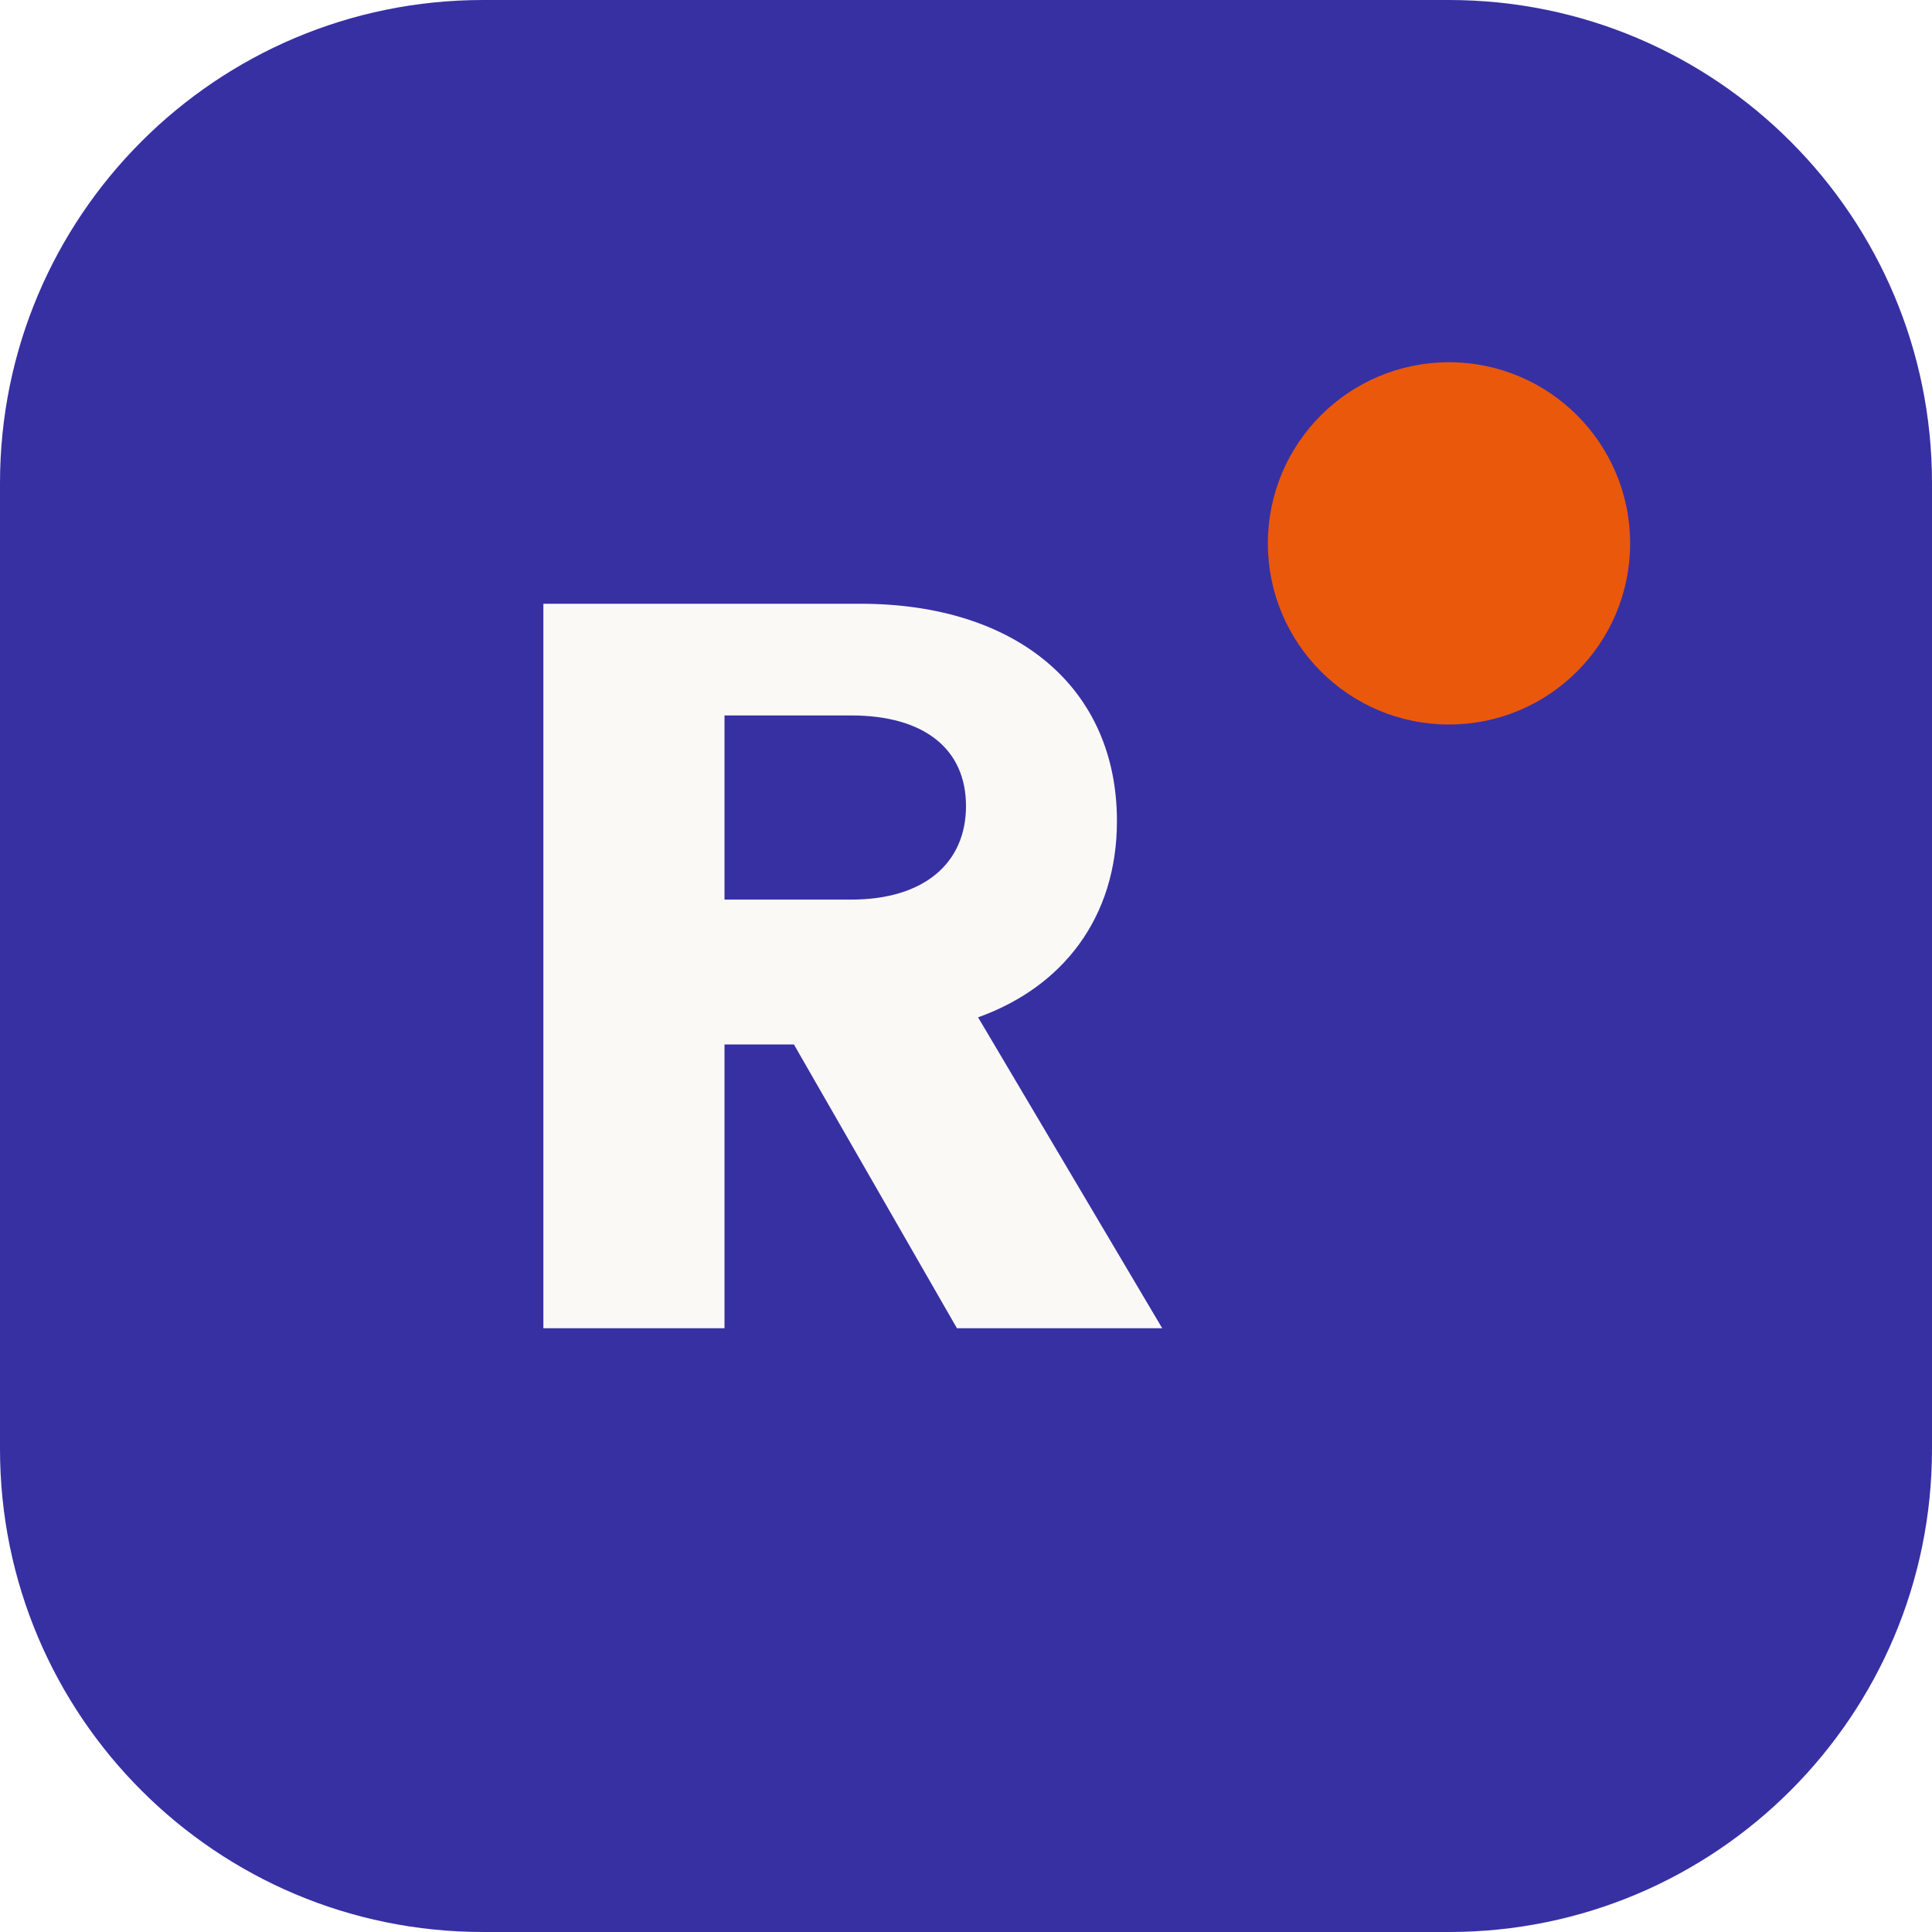
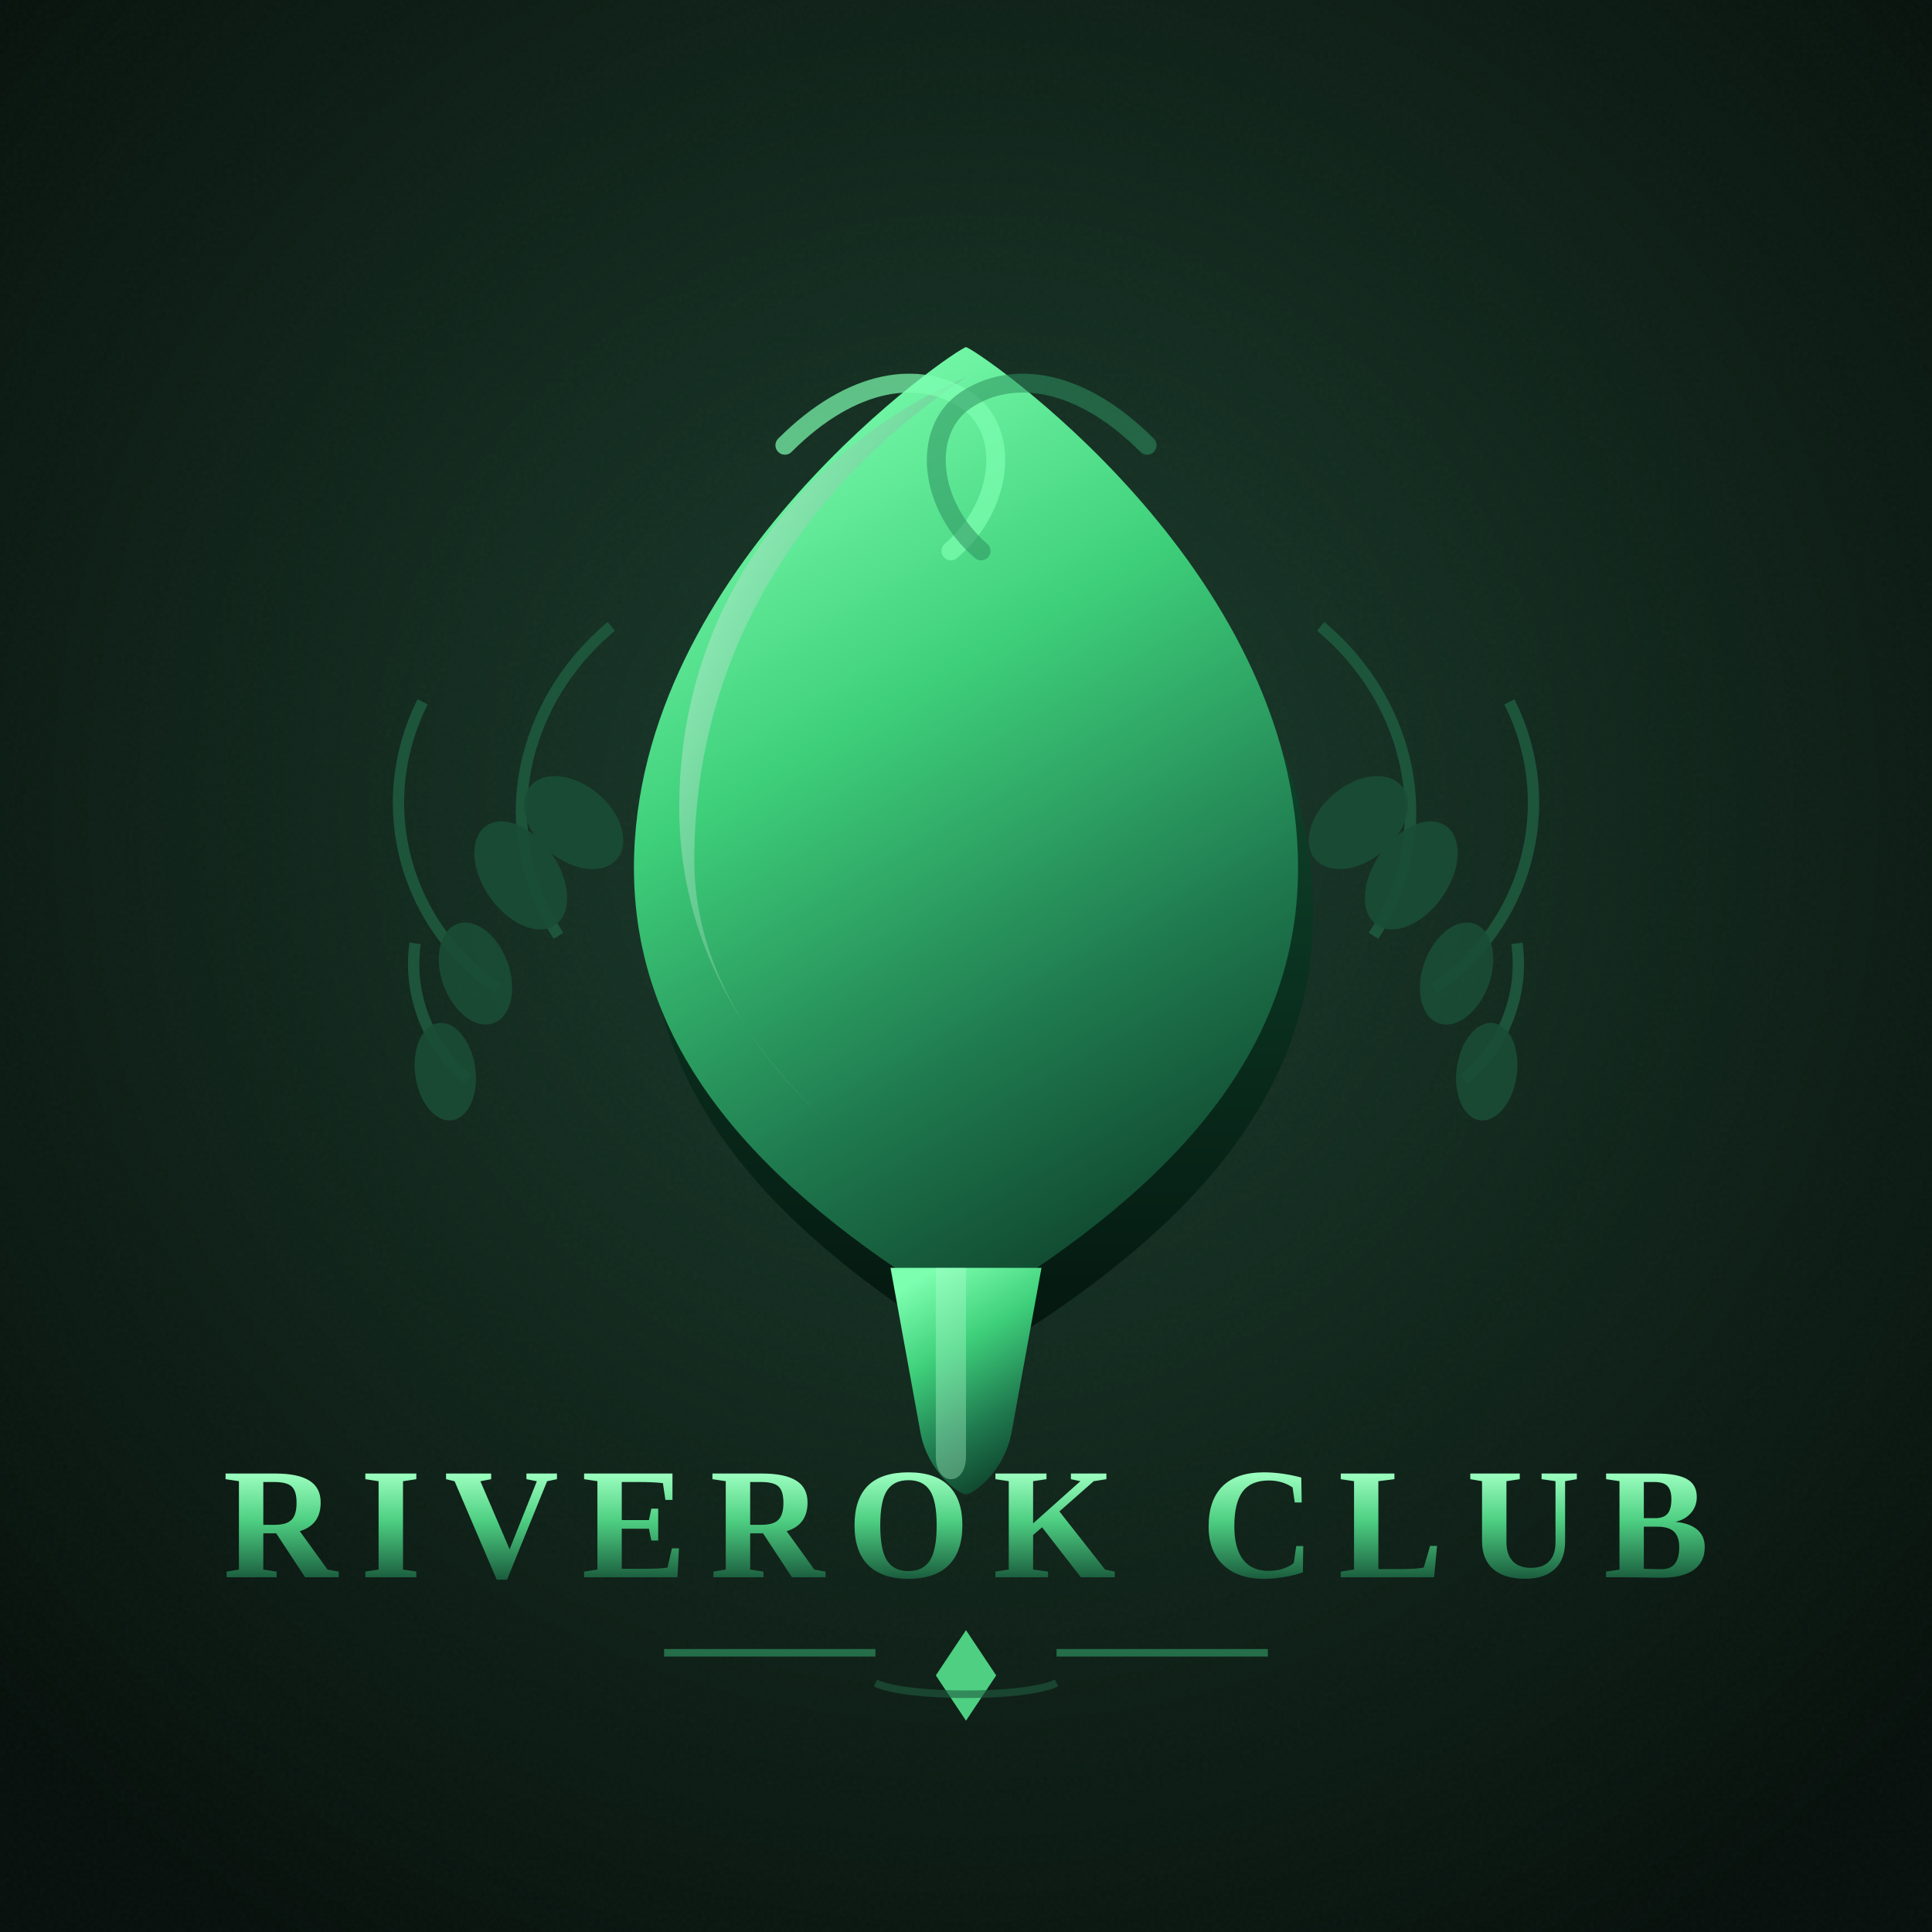
- <svg xmlns="http://www.w3.org/2000/svg" viewBox="0 0 64 64" fill="none">
-   <rect width="64" height="64" rx="16" fill="#3730a3" />
-   <path d="M18 44V20h10.5c5.2 0 8.5 2.8 8.5 7.2 0 3.2-1.8 5.5-4.6 6.5l6.1 10.3h-6.8l-5.4-9.4H24v9.4H18zm6-14.2h4.2c2.4 0 3.8-1.2 3.8-3.1 0-1.9-1.4-3-3.8-3H24v6.1z" fill="#faf9f6" />
-   <circle cx="48" cy="18" r="6" fill="#ea580c" />
+ <svg xmlns="http://www.w3.org/2000/svg" viewBox="0 0 512 512" fill="none">
+   <defs>
+     <radialGradient id="bg" cx="50%" cy="42%" r="68%">
+       <stop offset="0%" stop-color="#1a3d2e" />
+       <stop offset="55%" stop-color="#0f2419" />
+       <stop offset="100%" stop-color="#060f0b" />
+     </radialGradient>
+     <linearGradient id="spadeMain" x1="30%" y1="0%" x2="70%" y2="100%">
+       <stop offset="0%" stop-color="#7dffb0" />
+       <stop offset="35%" stop-color="#3ecf7a" />
+       <stop offset="70%" stop-color="#1f7a4f" />
+       <stop offset="100%" stop-color="#0d3d28" />
+     </linearGradient>
+     <linearGradient id="spadeHighlight" x1="0%" y1="0%" x2="100%" y2="100%">
+       <stop offset="0%" stop-color="#b8ffd4" stop-opacity="0.9" />
+       <stop offset="100%" stop-color="#2d8f5e" stop-opacity="0.2" />
+     </linearGradient>
+     <linearGradient id="spadeShadow" x1="50%" y1="0%" x2="50%" y2="100%">
+       <stop offset="0%" stop-color="#145c3a" />
+       <stop offset="100%" stop-color="#04150e" />
+     </linearGradient>
+     <linearGradient id="textGrad" x1="0%" y1="0%" x2="0%" y2="100%">
+       <stop offset="0%" stop-color="#9dffc0" />
+       <stop offset="45%" stop-color="#4ecf82" />
+       <stop offset="100%" stop-color="#1a5c3d" />
+     </linearGradient>
+     <filter id="grain" x="0" y="0" width="100%" height="100%">
+       <feTurbulence type="fractalNoise" baseFrequency="0.85" numOctaves="4" stitchTiles="stitch" />
+       <feColorMatrix type="saturate" values="0" />
+       <feComponentTransfer>
+         <feFuncA type="linear" slope="0.06" />
+       </feComponentTransfer>
+     </filter>
+   </defs>
+   <rect width="512" height="512" fill="url(#bg)" />
+   <rect width="512" height="512" filter="url(#grain)" opacity="0.5" />
+   <g fill="none" stroke="#1f5c3f" stroke-width="3" opacity="0.85">
+     <path d="M148 248c-18-28-10-62 14-82" />
+     <path d="M132 262c-24-16-34-48-20-76" />
+     <path d="M124 286c-10-8-16-22-14-36" />
+   </g>
+   <g fill="#1a4d35" opacity="0.9">
+     <ellipse cx="138" cy="232" rx="10" ry="16" transform="rotate(-35 138 232)" />
+     <ellipse cx="126" cy="258" rx="9" ry="14" transform="rotate(-20 126 258)" />
+     <ellipse cx="118" cy="284" rx="8" ry="13" transform="rotate(-8 118 284)" />
+     <ellipse cx="152" cy="218" rx="10" ry="15" transform="rotate(-50 152 218)" />
+   </g>
+   <g fill="none" stroke="#1f5c3f" stroke-width="3" opacity="0.85">
+     <path d="M364 248c18-28 10-62-14-82" />
+     <path d="M380 262c24-16 34-48 20-76" />
+     <path d="M388 286c10-8 16-22 14-36" />
+   </g>
+   <g fill="#1a4d35" opacity="0.9">
+     <ellipse cx="374" cy="232" rx="10" ry="16" transform="rotate(35 374 232)" />
+     <ellipse cx="386" cy="258" rx="9" ry="14" transform="rotate(20 386 258)" />
+     <ellipse cx="394" cy="284" rx="8" ry="13" transform="rotate(8 394 284)" />
+     <ellipse cx="360" cy="218" rx="10" ry="15" transform="rotate(50 360 218)" />
+   </g>
+   <path d="M206 300c20 18 80 18 100 0" stroke="#1f5c3f" stroke-width="3" fill="none" opacity="0.8" />
+   <path d="M246 304c8 10 12 10 20 0" fill="#1a4d35" opacity="0.85" />
+   <path d="M256 98c-2 0-88 58-88 138c0 52 38 88 88 118c50-30 88-66 88-118c0-80-86-138-88-138z" fill="url(#spadeShadow)" transform="translate(4 6)" />
+   <path d="M256 92c-2 0-88 58-88 138c0 52 38 88 88 118c50-30 88-66 88-118c0-80-86-138-88-138z" fill="url(#spadeMain)" />
+   <path d="M256 100c-42 28-72 72-72 128c0 28 16 52 36 70c-24-22-40-50-40-84c0-58 38-98 76-114z" fill="url(#spadeHighlight)" />
+   <path d="M236 336h40l-8 44c-2 10-10 16-12 16s-10-6-12-16l-8-44z" fill="url(#spadeMain)" />
+   <path d="M248 336h8v50c0 4-2 6-4 6s-4-2-4-6v-50z" fill="#b8ffd4" opacity="0.35" />
+   <path d="M208 118c18-18 36-20 48-12c12 8 10 28-4 40" fill="none" stroke="#7dffb0" stroke-width="5" stroke-linecap="round" opacity="0.7" />
+   <path d="M304 118c-18-18-36-20-48-12c-12 8-10 28 4 40" fill="none" stroke="#2d8f5e" stroke-width="5" stroke-linecap="round" opacity="0.55" />
+   <text x="256" y="418" text-anchor="middle" font-family="Georgia, 'Times New Roman', serif" font-size="42" font-weight="700" letter-spacing="6" fill="url(#textGrad)">RIVEROK CLUB</text>
+   <path d="M176 438h56" stroke="#2d8f5e" stroke-width="2" opacity="0.7" />
+   <path d="M280 438h56" stroke="#2d8f5e" stroke-width="2" opacity="0.7" />
+   <path d="M256 432l8 12-8 12-8-12z" fill="#4ecf82" />
+   <path d="M232 446c8 4 40 4 48 0" stroke="#1f5c3f" stroke-width="2" fill="none" opacity="0.6" />
</svg>
